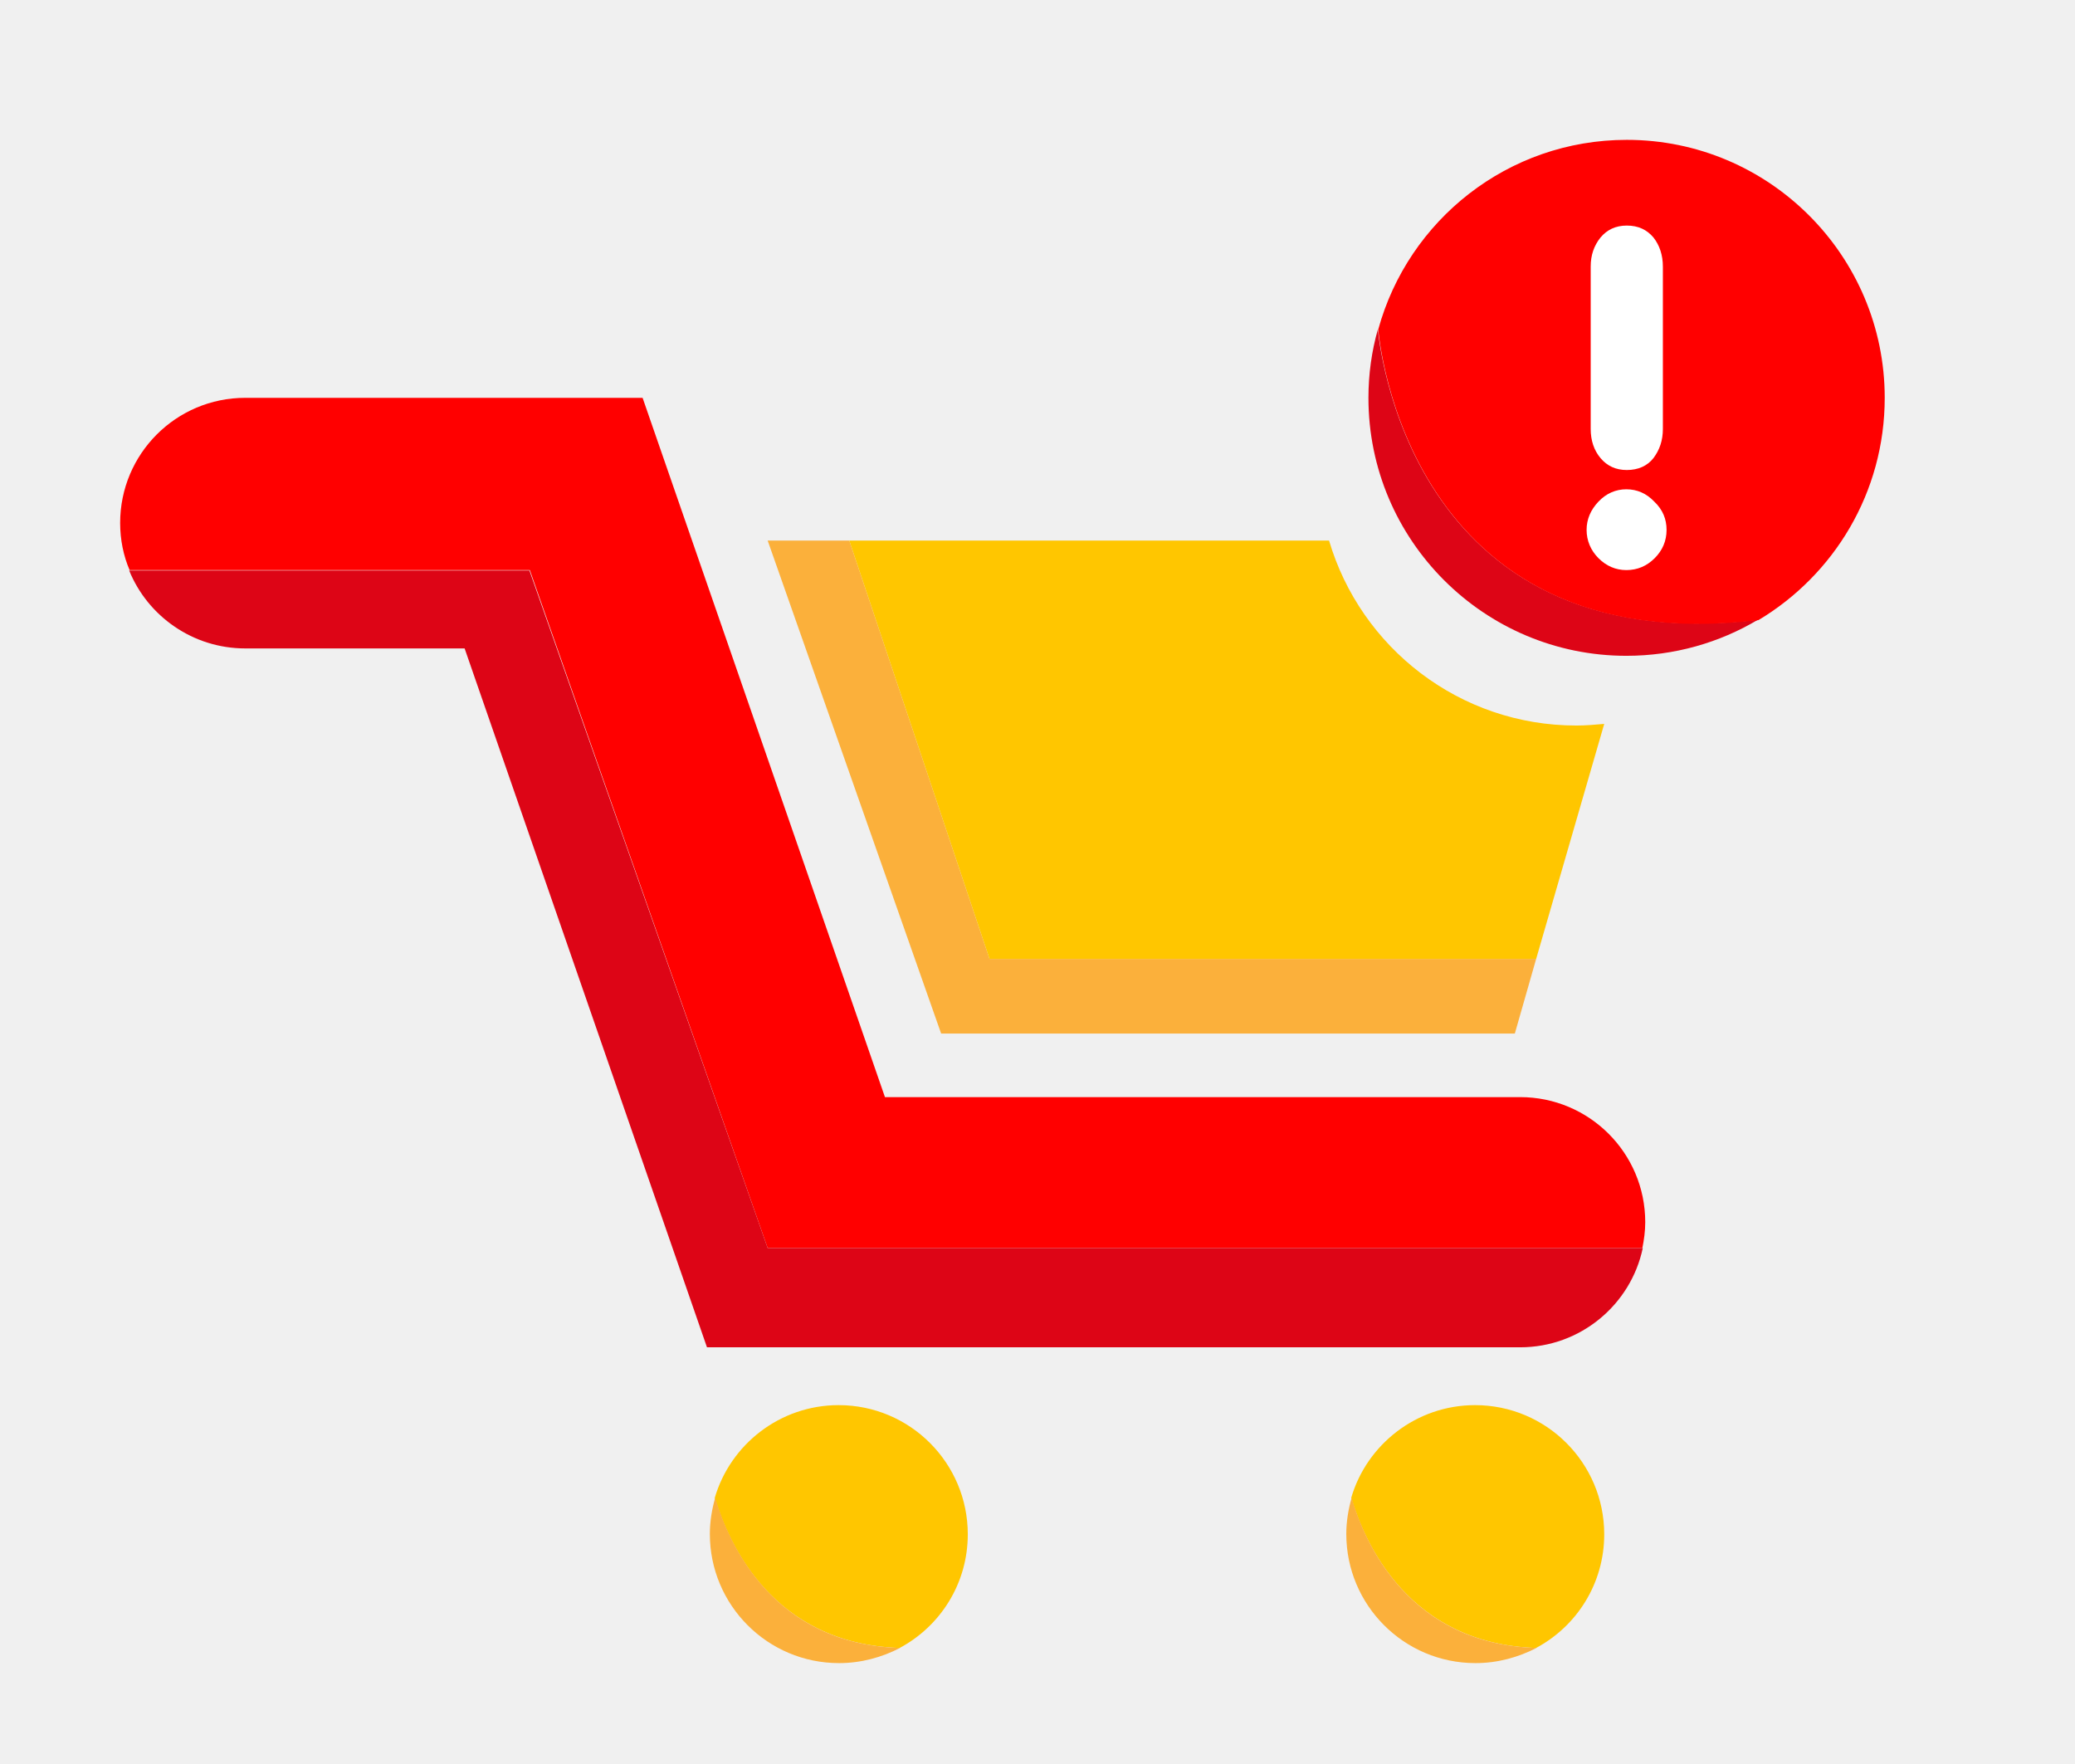
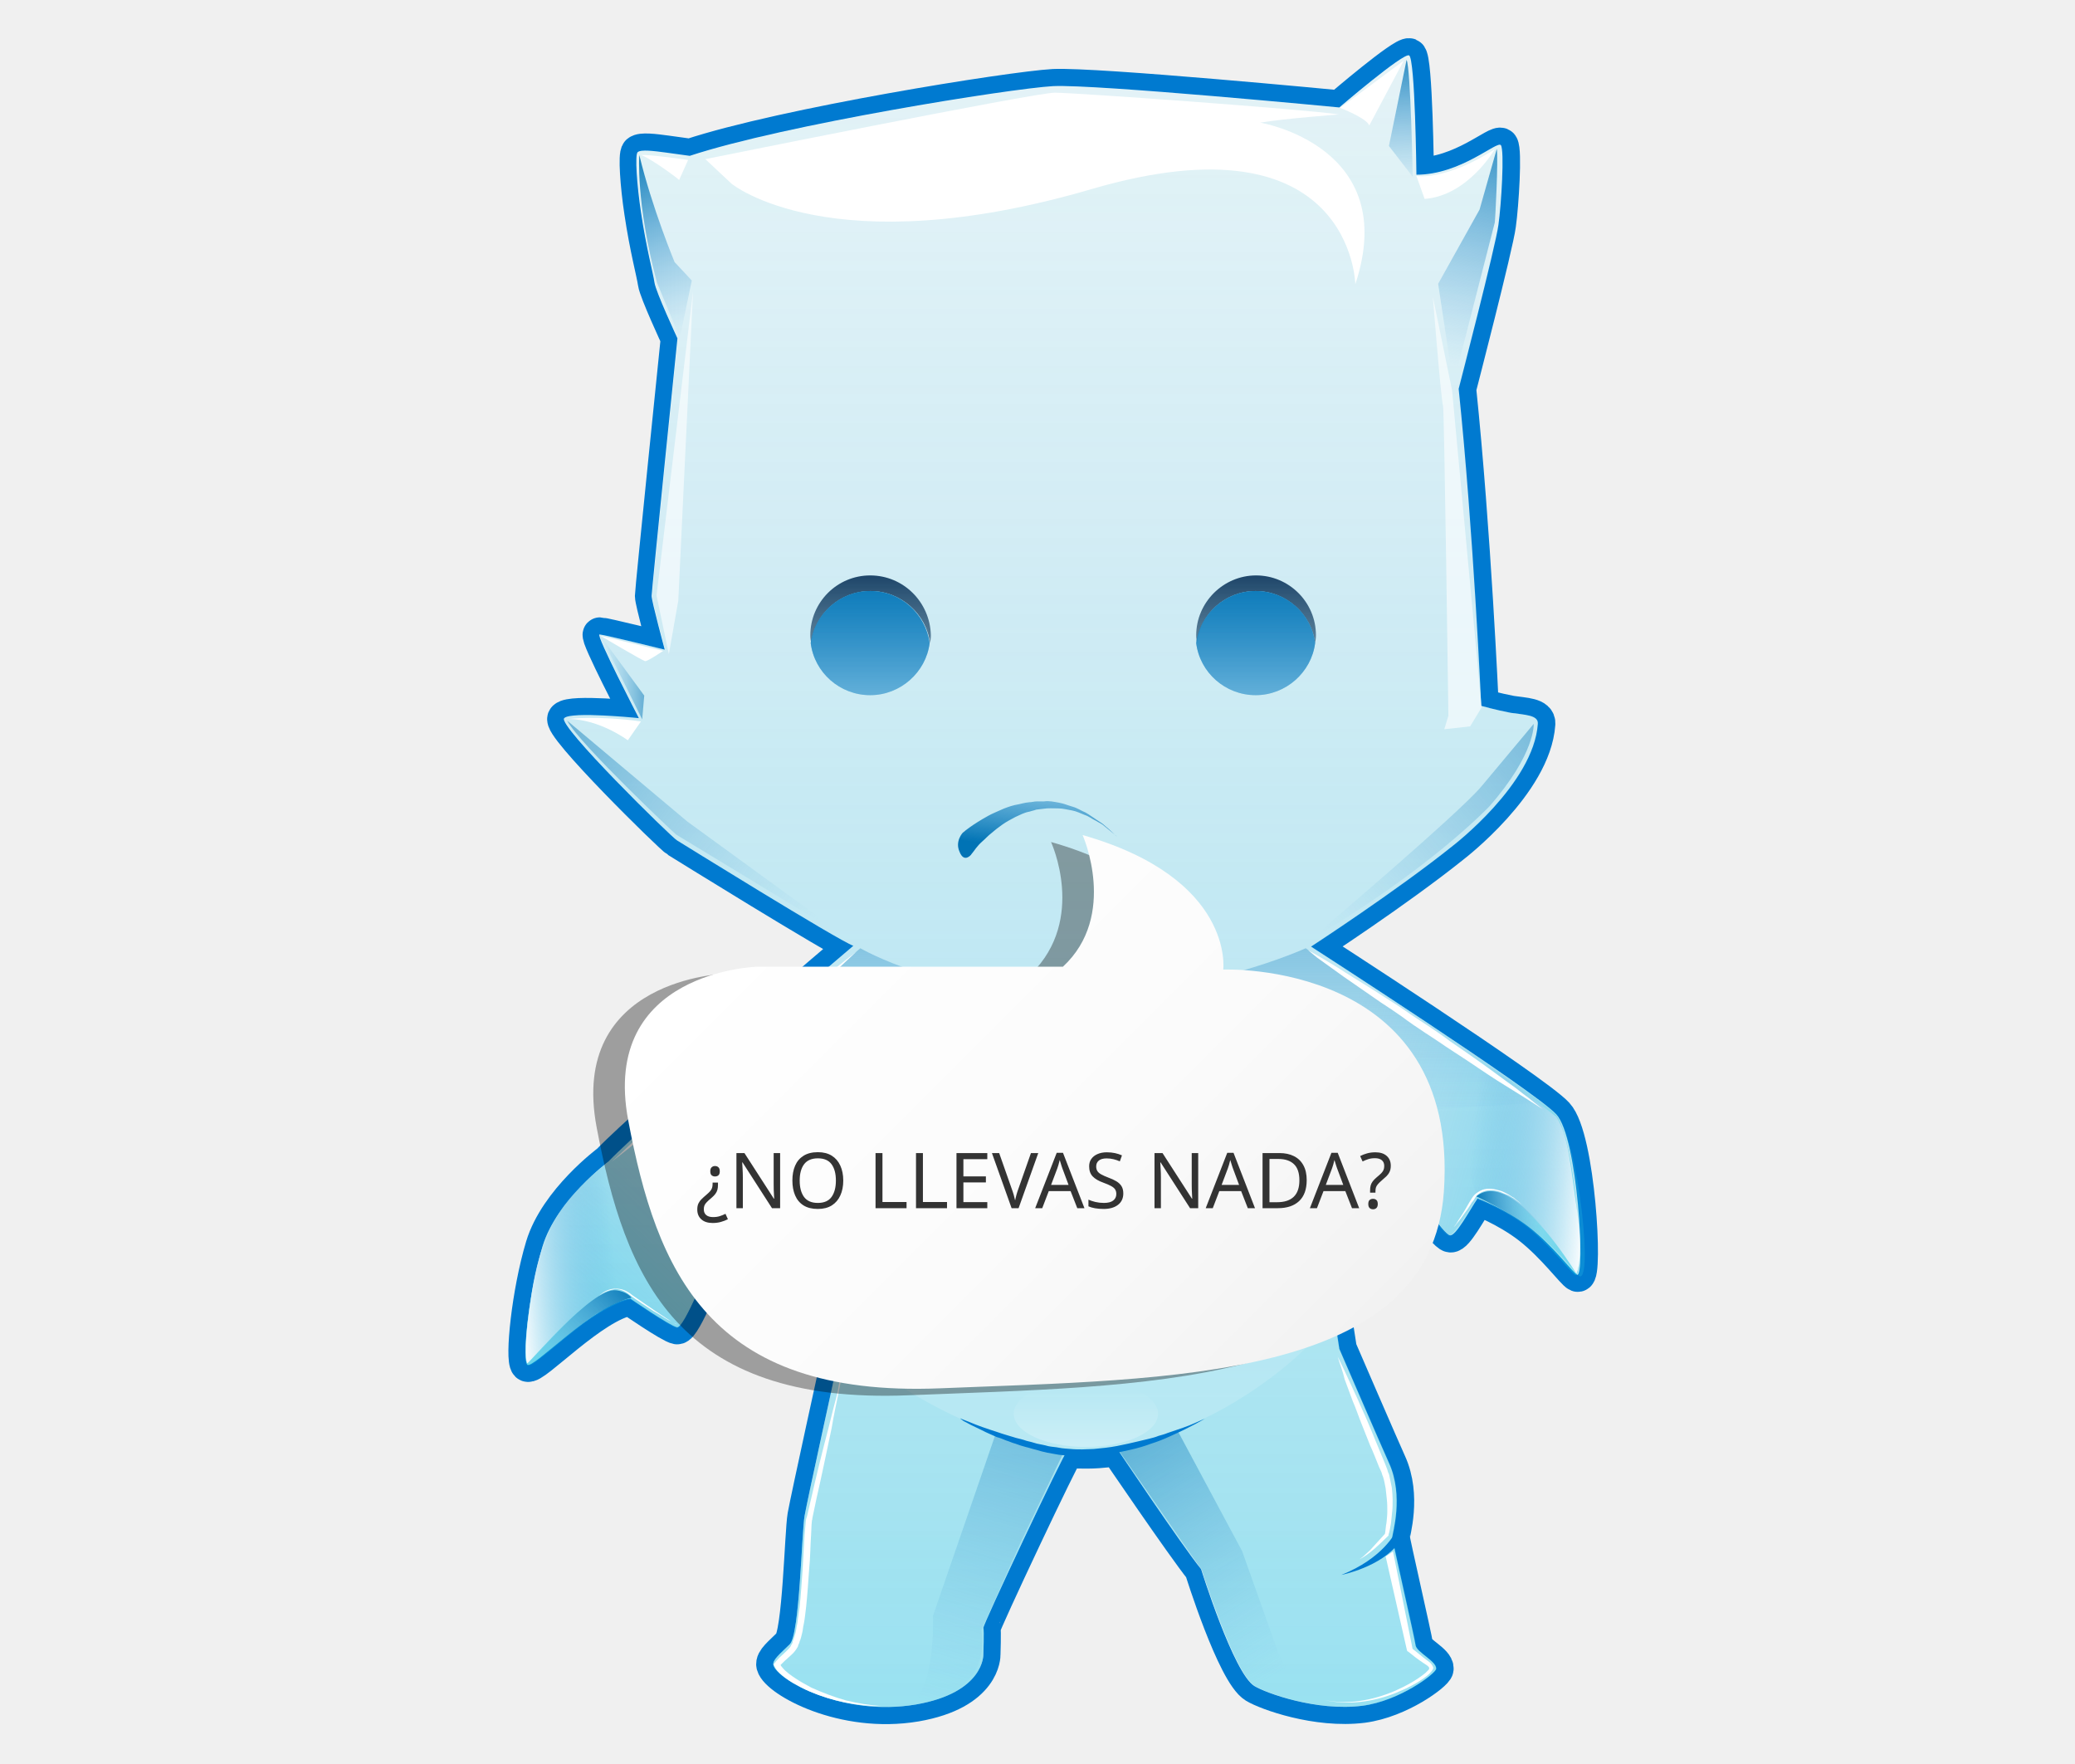
- <svg xmlns="http://www.w3.org/2000/svg" version="1.1" id="Capa_1" x="0px" y="0px" viewBox="0 0 506 430" style="enable-background:new 0 0 506 430;" xml:space="preserve">
+ <svg xmlns="http://www.w3.org/2000/svg" version="1.1" id="Capa_1" x="0px" y="0px" viewBox="-37 0 506 430" style="enable-background:new -37 0 506 430;" xml:space="preserve">
  <style type="text/css">
- 	.st0{fill:#DD0516;}
- 	.st1{fill:#FF0000;}
- 	.st2{fill:#FFFFFF;}
- 	.st3{fill:#FBB03B;}
- 	.st4{fill:#FFC600;}
+ 	.st0{fill:none;stroke:#007AD0;stroke-width:8.352;stroke-miterlimit:10;}
+ 	.st1{fill:#EAF6F8;}
+ 	.st2{opacity:0.5;fill:url(#SVGID_1_);enable-background:new    ;}
+ 	.st3{fill:url(#SVGID_2_);}
+ 	.st4{fill:url(#SVGID_3_);}
+ 	.st5{fill:url(#SVGID_4_);}
+ 	.st6{fill:url(#SVGID_5_);}
+ 	.st7{fill:url(#SVGID_6_);}
+ 	.st8{fill:url(#SVGID_7_);}
+ 	.st9{fill:url(#SVGID_8_);}
+ 	.st10{opacity:0.5;fill:url(#SVGID_9_);enable-background:new    ;}
+ 	.st11{fill:url(#SVGID_10_);}
+ 	.st12{fill:url(#SVGID_11_);}
+ 	.st13{fill:#FFFFFF;}
+ 	.st14{opacity:0.5;fill:url(#SVGID_12_);enable-background:new    ;}
+ 	.st15{opacity:0.5;fill:url(#SVGID_13_);enable-background:new    ;}
+ 	.st16{opacity:0.5;fill:url(#SVGID_14_);enable-background:new    ;}
+ 	.st17{fill:url(#SVGID_15_);}
+ 	.st18{fill:url(#SVGID_16_);}
+ 	.st19{opacity:0.4;fill:url(#SVGID_17_);enable-background:new    ;}
+ 	.st20{opacity:0.5;fill:url(#SVGID_18_);enable-background:new    ;}
+ 	.st21{opacity:0.5;fill:url(#SVGID_19_);enable-background:new    ;}
+ 	.st22{fill:#007AD0;}
+ 	.st23{opacity:0.5;fill:url(#SVGID_20_);enable-background:new    ;}
+ 	.st24{opacity:0.5;fill:url(#SVGID_21_);enable-background:new    ;}
+ 	.st25{opacity:0.5;fill:url(#SVGID_22_);enable-background:new    ;}
+ 	.st26{fill:url(#SVGID_23_);}
+ 	.st27{fill:url(#SVGID_24_);}
+ 	.st28{fill:url(#SVGID_25_);}
+ 	.st29{opacity:0.5;fill:url(#SVGID_26_);enable-background:new    ;}
+ 	.st30{opacity:0.4;fill:url(#SVGID_27_);enable-background:new    ;}
+ 	.st31{opacity:0.6;fill:#FFFFFF;enable-background:new    ;}
+ 	.st32{opacity:0.5;fill:url(#SVGID_28_);enable-background:new    ;}
+ 	.st33{opacity:0.4;}
+ 	.st34{fill:url(#SVGID_29_);}
+ 	.st35{fill:#74B7C9;}
+ 	.st36{opacity:0.34;enable-background:new    ;}
+ 	.st37{fill:url(#SVGID_30_);}
+ 	.st38{fill:#333333;}
+ 	.st39{font-family:'Louis-Bold';}
+ 	.st40{font-size:18.834px;}
</style>
-   <g>
-     <path class="st0" d="M336,80.3c-1.5,5.3-2.3,10.9-2.3,16.7c0,34.7,28.2,62.9,62.9,62.9c11.7,0,22.7-3.2,32.1-8.8   C342.9,161.4,336.2,81.9,336,80.3z" />
-     <path class="st1" d="M459.6,97c0-34.7-28.2-62.9-62.9-62.9c-29,0-53.3,19.6-60.6,46.2c0.1,1.6,6.9,81.2,92.7,70.9   C447.2,140.2,459.6,120.1,459.6,97z" />
-   </g>
-   <g>
-     <path class="st2" d="M406.4,129.2c0,2.7-1,5-2.9,6.9c-1.9,1.9-4.2,2.9-6.9,2.9c-2.6,0-4.9-1-6.8-2.9c-1.9-1.9-2.9-4.3-2.9-6.9   c0-2.6,1-4.9,2.9-6.9c1.9-2,4.2-3,6.8-3c2.6,0,4.9,1,6.8,3C405.5,124.3,406.4,126.6,406.4,129.2z M405.5,104.6   c0,2.8-0.8,5.1-2.3,7.1c-1.5,1.9-3.7,2.9-6.5,2.9c-2.7,0-4.8-1-6.4-2.9c-1.6-1.9-2.4-4.3-2.4-7.1V65c0-2.8,0.8-5.1,2.4-7.1   c1.6-1.9,3.7-2.9,6.4-2.9c2.8,0,4.9,1,6.5,2.9c1.5,1.9,2.3,4.3,2.3,7.1V104.6z" />
-   </g>
-   <g>
-     <path class="st1" d="M187.2,304.3h213.3c0.4-2,0.7-4.1,0.7-6.3c0-16.9-13.7-30.5-30.5-30.5H215.8L156.7,97H59.8   c-16.9,0-30.5,13.7-30.5,30.5c0,4.1,0.8,8,2.3,11.5h97.6L187.2,304.3z" />
-     <path class="st0" d="M187.2,304.3l-58.1-165.2H31.5c4.5,11.1,15.5,19,28.3,19h53.5l59.1,170.4h198.3c14.7,0,27-10.4,29.9-24.2   H187.2z" />
-   </g>
-   <g>
-     <polygon class="st3" points="207.1,131.8 187.2,131.8 229.5,252 369.4,252 374.6,233.8 241.3,233.8  " />
-     <path class="st4" d="M384.4,176.9c-28.5,0-52.6-19-60.3-45.1h-117l34.2,102h133.3l16.6-57.3C389,176.7,386.7,176.9,384.4,176.9z" />
-   </g>
-   <g>
-     <path class="st4" d="M236,374.1c0-17.4-14.1-31.5-31.5-31.5c-14.3,0-26.4,9.6-30.2,22.6c3.3,11,14,35.6,45.1,36.6   C229.3,396.5,236,386.1,236,374.1z" />
-     <path class="st3" d="M174.4,365.2c-0.8,2.8-1.3,5.8-1.3,8.8c0,17.4,14.1,31.5,31.5,31.5c5.4,0,10.4-1.4,14.9-3.7   C188.4,400.9,177.7,376.3,174.4,365.2z" />
-   </g>
-   <g>
-     <path class="st4" d="M391.2,374.1c0-17.4-14.1-31.5-31.5-31.5c-14.3,0-26.4,9.6-30.2,22.6c3.3,11,14,35.6,45.1,36.6   C384.5,396.5,391.2,386.1,391.2,374.1z" />
-     <path class="st3" d="M329.6,365.2c-0.8,2.8-1.3,5.8-1.3,8.8c0,17.4,14.1,31.5,31.5,31.5c5.4,0,10.4-1.4,14.9-3.7   C343.6,400.9,332.8,376.3,329.6,365.2z" />
-   </g>
+   <path class="st0" d="M128.1,204.9c0,0,39.3,24.4,43,25.7c0,0-49.7,42.2-59.7,52.6c0,0-12.7,9.4-16.1,20.7s-5,27.5-3.7,28.8  c1.3,1.3,16.1-14.7,25.1-16.1c0,0,9.7,6.7,11.4,7c1.7,0.3,7.7-15.1,8.4-16.1c0.7-1,18.1-16.6,24.5-20.9c0,0,6.3,29.8,6.7,43.5  c0,0-7.8,35.5-8.5,39.5s-1.2,29-3.6,31.3c-2.3,2.3-4.3,3.8-4,5.1c1,3.6,16.9,12.6,34.7,9.6c16.8-2.9,16.5-12.2,16.5-12.2  s0.2-5.9,0-6.5s19.7-42.8,20.4-43.1c0,0,1.6,0.1,5,0.1s7.2-0.6,7.2-0.6s15.9,23.4,20.6,29.3c0,0,7.9,25.4,13,28.5  c2.8,1.7,15.1,6.2,26.3,4.8c9.2-1.2,17.9-7.9,18-9c0.2-1.8-4.7-4-5-5.7c-0.2-1.7-5.7-25.6-5.7-26.4s2.9-10-0.8-18.1  c-1.6-3.5-12.1-27.8-12.1-27.8s-7.7-49.3-7.6-52.2c0,0,24.3,10.3,25.4,12.4c1.1,2,7.7,11.9,9.2,12.1c1.4,0.2,4.7-6,6.7-9  c0,0,6.8,2.5,12.6,7c5.9,4.6,10.7,11.2,11.7,11.6c2,0.7,0.2-33.4-5.1-39.1c-5.2-5.7-59.8-40.9-59.8-40.9s20.9-13.6,34.6-24.6  c0,0,19.7-15.1,20.7-29.7c0.2-2.2-3.3-2.2-6.6-2.7c-3.7-0.7-7.2-1.7-7.2-1.7s-1.9-42.7-5.5-77.3c0,0,9.1-35.1,9.7-40  c0.7-4.9,1.5-18.1,0.6-19.4c-0.9-1.2-9.7,7.2-20.6,7.2c0,0-0.3-28.5-1.8-29.1c-1.5-0.6-17,12.7-17,12.7s-59.3-5.7-69.8-5.2  c-10.5,0.6-65.6,9.4-88.6,17c0,0-2.8-0.4-5.8-0.8c-3-0.4-6.1-0.8-6.9-0.1c-0.7,0.6-0.2,8,0.8,14.6c1.3,8.8,3,15,3.3,17.2  s5.6,13.6,5.6,13.6s-6.3,61.5-6.3,62.8s3.2,13.1,3.2,13.1s-14.9-3.7-15.9-3.7s9.6,20.4,9.6,20.4s-16.6-1.7-18.2,0  C98.7,176.6,126.8,204.2,128.1,204.9" />
+   <path class="st1" d="M128.1,204.9c0,0,39.3,24.4,43,25.7c0,0-49.7,42.2-59.7,52.6c0,0-12.7,9.4-16.1,20.7s-5,27.5-3.7,28.8  c1.3,1.3,16.1-14.7,25.1-16.1c0,0,9.7,6.7,11.4,7c1.7,0.3,7.7-15.1,8.4-16.1c0.7-1,18.1-16.6,24.5-20.9c0,0,6.3,29.8,6.7,43.5  c0,0-7.8,35.5-8.5,39.5s-1.2,29-3.6,31.3c-2.3,2.3-4.3,3.8-4,5.1c1,3.6,16.9,12.6,34.7,9.6c16.8-2.9,16.5-12.2,16.5-12.2  s0.2-5.9,0-6.5s19.7-42.8,20.4-43.1c0,0,2.4,0.1,5.7,0.1c3.4,0,6.3-1,6.3-1s16,23.9,20.7,29.7c0,0,7.9,25.4,13,28.5  c2.8,1.7,15.1,6.2,26.3,4.8c9.2-1.2,17.9-7.9,18-9c0.2-1.8-4.7-4-5-5.7c-0.2-1.7-5.7-25.6-5.7-26.4s2.9-10-0.8-18.1  c-1.6-3.5-12.1-27.8-12.1-27.8s-7.7-49.3-7.6-52.2c0,0,24.3,10.3,25.4,12.4c1.1,2,7.7,11.9,9.2,12.1c1.4,0.2,4.7-6,6.7-9  c0,0,6.8,2.5,12.6,7c5.9,4.6,10.7,11.2,11.7,11.6c2,0.7,0.2-33.4-5.1-39.1c-5.2-5.7-59.8-40.9-59.8-40.9s20.9-13.6,34.6-24.6  c0,0,19.7-15.1,20.7-29.7c0.2-2.2-3.3-2.2-6.6-2.7c-3.7-0.7-7.2-1.7-7.2-1.7s-1.9-42.7-5.5-77.3c0,0,9.1-35.1,9.7-40  c0.7-4.9,1.5-18.1,0.6-19.4c-0.9-1.2-9.7,7.2-20.6,7.2c0,0-0.3-28.5-1.8-29.1c-1.5-0.6-17,12.7-17,12.7s-59.3-5.7-69.8-5.2  c-10.5,0.6-65.6,9.4-88.6,17c0,0-2.8-0.4-5.8-0.8c-3-0.4-6.1-0.8-6.9-0.1c-0.7,0.6-0.2,8,0.8,14.6c1.3,8.8,3,15,3.3,17.2  s5.6,13.6,5.6,13.6s-6.3,61.5-6.3,62.8s3.2,13.1,3.2,13.1s-14.9-3.7-15.9-3.7s9.6,20.4,9.6,20.4s-16.6-1.7-18.2,0  C98.7,176.6,126.8,204.2,128.1,204.9" />
+   <linearGradient id="SVGID_1_" gradientUnits="userSpaceOnUse" x1="220.237" y1="462.862" x2="220.237" y2="-130.438" gradientTransform="matrix(1 0 0 -1 0 430)">
+     <stop offset="0" style="stop-color:#56ABDD;stop-opacity:0" />
+     <stop offset="1" style="stop-color:#00C7E6" />
+   </linearGradient>
+   <path class="st2" d="M128.1,204.9c0,0,39.3,24.4,43,25.7c0,0-49.7,42.2-59.7,52.6c0,0-12.7,9.4-16.1,20.7s-5,27.5-3.7,28.8  c1.3,1.3,16.1-14.7,25.1-16.1c0,0,9.7,6.7,11.4,7c1.7,0.3,7.7-15.1,8.4-16.1c0.7-1,18.1-16.6,24.5-20.9c0,0,6.3,29.8,6.7,43.5  c0,0-7.8,35.5-8.5,39.5s-1.2,29-3.6,31.3c-2.3,2.3-4.3,3.8-4,5.1c1,3.6,16.9,12.6,34.7,9.6c16.8-2.9,16.5-12.2,16.5-12.2  s0.2-5.9,0-6.5s19.7-42.8,20.4-43.1c0,0,1.6,0.1,5,0.1s7.2-0.7,7.2-0.7s15.8,23.5,20.6,29.4c0,0,7.9,25.4,13,28.5  c2.8,1.7,15.1,6.2,26.3,4.8c9.2-1.2,17.9-7.9,18-9c0.2-1.8-4.7-4-5-5.7c-0.2-1.7-5.7-25.6-5.7-26.4s2.9-10-0.8-18.1  c-1.6-3.5-12.1-27.8-12.1-27.8s-7.7-49.3-7.6-52.2c0,0,24.3,10.3,25.4,12.4c1.1,2,7.7,11.9,9.2,12.1c1.4,0.2,4.7-6,6.7-9  c0,0,6.8,2.5,12.6,7c5.9,4.6,11.1,10.8,11.7,11.6c4.2,4.7,0.2-33.4-5.1-39.1s-59.8-40.9-59.8-40.9s20.9-13.6,34.6-24.6  c0,0,19.7-15.1,20.7-29.7c0.2-2.2-3.3-2.2-6.6-2.7c-3.7-0.7-7.2-1.7-7.2-1.7s-1.9-42.7-5.5-77.3c0,0,9.1-35.1,9.7-40  c0.7-4.9,1.5-18.1,0.6-19.4c-0.9-1.2-9.7,7.2-20.6,7.2c0,0-0.3-28.5-1.8-29.1c-1.5-0.6-17,12.7-17,12.7s-59.3-5.7-69.8-5.2  c-10.5,0.6-65.6,9.4-88.6,17c0,0-2.8-0.4-5.8-0.8c-3-0.4-6.1-0.8-6.9-0.1c-0.7,0.6-0.2,8,0.8,14.6c1.3,8.8,3,15,3.3,17.2  c0.3,2.2,5.6,13.6,5.6,13.6s-6.3,61.5-6.3,62.8s3.2,13.1,3.2,13.1s-14.9-3.7-15.9-3.7s9.6,20.4,9.6,20.4s-16.6-1.7-18.2,0  C98.8,176.6,126.8,204.2,128.1,204.9" />
+   <g>
+     <linearGradient id="SVGID_2_" gradientUnits="userSpaceOnUse" x1="175.177" y1="236.52" x2="175.177" y2="297.077" gradientTransform="matrix(1 0 0 -1 0 430)">
+       <stop offset="0" style="stop-color:#2D5F7C;stop-opacity:0" />
+       <stop offset="1" style="stop-color:#002851" />
+     </linearGradient>
+     <path class="st3" d="M175.2,140.3c-8.1,0-14.6,6.6-14.6,14.6c0,0.7,0.1,1.2,0.2,1.9c0.9-7.2,7.1-12.7,14.5-12.7   c7.4,0,13.6,5.6,14.5,12.7c0.1-0.7,0.2-1.2,0.2-1.9C189.8,146.8,183.3,140.3,175.2,140.3z" />
+     <linearGradient id="SVGID_3_" gradientUnits="userSpaceOnUse" x1="269.183" y1="236.52" x2="269.183" y2="297.077" gradientTransform="matrix(1 0 0 -1 0 430)">
+       <stop offset="0" style="stop-color:#2D5F7C;stop-opacity:0" />
+       <stop offset="1" style="stop-color:#002851" />
+     </linearGradient>
+     <path class="st4" d="M269.2,144.1c7.4,0,13.6,5.6,14.5,12.7c0.1-0.7,0.2-1.2,0.2-1.9c0-8.1-6.6-14.6-14.6-14.6s-14.6,6.6-14.6,14.6   c0,0.7,0.1,1.2,0.2,1.9C255.6,149.7,261.8,144.1,269.2,144.1z" />
+     <linearGradient id="SVGID_4_" gradientUnits="userSpaceOnUse" x1="175.177" y1="236.52" x2="175.177" y2="297.077" gradientTransform="matrix(1 0 0 -1 0 430)">
+       <stop offset="0" style="stop-color:#56ABDD;stop-opacity:0" />
+       <stop offset="1" style="stop-color:#0073B5" />
+     </linearGradient>
+     <path class="st5" d="M175.2,144.1c-7.4,0-13.6,5.6-14.5,12.7c0.9,7.2,7.1,12.7,14.5,12.7s13.6-5.6,14.5-12.7   C188.7,149.7,182.7,144.1,175.2,144.1z" />
+     <linearGradient id="SVGID_5_" gradientUnits="userSpaceOnUse" x1="175.177" y1="232.708" x2="175.177" y2="293.265" gradientTransform="matrix(1 0 0 -1 0 430)">
+       <stop offset="0" style="stop-color:#56ABDD;stop-opacity:0" />
+       <stop offset="1" style="stop-color:#0073B5" />
+     </linearGradient>
+     <path class="st6" d="M175.2,144.1c-7.4,0-13.6,5.6-14.5,12.7c0.9,7.2,7.1,12.7,14.5,12.7s13.6-5.6,14.5-12.7   C188.7,149.7,182.7,144.1,175.2,144.1z" />
+     <linearGradient id="SVGID_6_" gradientUnits="userSpaceOnUse" x1="269.183" y1="236.52" x2="269.183" y2="297.077" gradientTransform="matrix(1 0 0 -1 0 430)">
+       <stop offset="0" style="stop-color:#56ABDD;stop-opacity:0" />
+       <stop offset="1" style="stop-color:#0073B5" />
+     </linearGradient>
+     <path class="st7" d="M269.2,169.5c7.4,0,13.6-5.6,14.5-12.7c-0.9-7.2-7.1-12.7-14.5-12.7c-7.4,0-13.6,5.6-14.5,12.7   C255.6,164,261.8,169.5,269.2,169.5z" />
+     <linearGradient id="SVGID_7_" gradientUnits="userSpaceOnUse" x1="269.183" y1="232.708" x2="269.183" y2="293.265" gradientTransform="matrix(1 0 0 -1 0 430)">
+       <stop offset="0" style="stop-color:#56ABDD;stop-opacity:0" />
+       <stop offset="1" style="stop-color:#0073B5" />
+     </linearGradient>
+     <path class="st8" d="M269.2,169.5c7.4,0,13.6-5.6,14.5-12.7c-0.9-7.2-7.1-12.7-14.5-12.7c-7.4,0-13.6,5.6-14.5,12.7   C255.6,164,261.8,169.5,269.2,169.5z" />
+   </g>
+   <linearGradient id="SVGID_8_" gradientUnits="userSpaceOnUse" x1="278.109" y1="156.452" x2="278.109" y2="185.003" gradientTransform="matrix(0.6138 7.489975e-002 -0.1211 0.9926 67.3442 2.6785)">
+     <stop offset="0" style="stop-color:#56ABDD;stop-opacity:0" />
+     <stop offset="1" style="stop-color:#0073B5" />
+   </linearGradient>
+   <path class="st9" d="M199.8,208.4c0,0,0.1-0.2,0.3-0.4c0.2-0.2,0.5-0.7,0.9-1.2c0.4-0.5,0.9-1.1,1.6-1.7c0.7-0.6,1.3-1.3,2.2-2  c0.8-0.7,1.7-1.4,2.7-2.1s2-1.2,3.1-1.8c1.1-0.5,2.2-1.1,3.4-1.3c0.6-0.2,1.2-0.3,1.7-0.5l1.7-0.2c1.2-0.2,2.3-0.1,3.6-0.1  c1.2,0,2.2,0.3,3.4,0.5c1.1,0.2,2.1,0.7,3.1,1.1c1,0.3,1.8,1,2.7,1.4c0.8,0.5,1.6,0.8,2.2,1.4c0.6,0.5,1.2,1,1.6,1.3  c0.9,0.7,1.4,1.2,1.4,1.2s-0.5-0.4-1.3-1.2c-0.4-0.4-1-0.9-1.6-1.4c-0.6-0.6-1.3-1-2.2-1.6c-0.8-0.5-1.7-1.2-2.6-1.7  c-1-0.4-2-1.1-3.1-1.4s-2.2-0.8-3.4-1c-1.2-0.2-2.4-0.5-3.6-0.3h-1.8c-0.6,0-1.2,0.2-1.8,0.2c-1.2,0.1-2.4,0.5-3.6,0.7  c-1.2,0.3-2.3,0.7-3.4,1.2c-1.1,0.5-2.1,0.9-3,1.4c-1.8,1-3.4,2-4.5,2.8c-0.5,0.4-1,0.7-1.3,1c-0.2,0.2-0.4,0.3-0.4,0.3  s-2,2.1-0.8,4.7C198.1,210.5,199.8,208.4,199.8,208.4z" />
+   <linearGradient id="SVGID_9_" gradientUnits="userSpaceOnUse" x1="157.955" y1="166.259" x2="79.368" y2="85.146" gradientTransform="matrix(1 0 0 -1 0 430)">
+     <stop offset="0" style="stop-color:#56ABDD;stop-opacity:0" />
+     <stop offset="1" style="stop-color:#00C7E6" />
+   </linearGradient>
+   <path class="st10" d="M170.4,231.1c0,0-38.1,31.4-59.3,52.4c-6.8,5.3-10.5,10.2-12.6,13.6c-6.7,11.8-8.2,35.1-6.9,35.8  c1.1,0.6,7.3-5.4,13.6-10.1c4.5-3.3,9.2-5.7,11.5-6c0,0,10.4,7.1,11.4,7c1-0.1,2.8-3.7,8.4-16.1c0,0,18.1-16.6,24.5-20.9" />
+   <linearGradient id="SVGID_10_" gradientUnits="userSpaceOnUse" x1="94.091" y1="95.867" x2="116.775" y2="117.939" gradientTransform="matrix(1 0 0 -1 0 430)">
+     <stop offset="0" style="stop-color:#56ABDD;stop-opacity:0" />
+     <stop offset="1" style="stop-color:#0073B5" />
+   </linearGradient>
+   <path class="st11" d="M91.7,332.8c0,0,15.7-19,21.5-18.2c2.7,0.3,3.8,1.8,3.8,1.8s-3.9,0.8-9.7,4.7  C101.3,325.3,92.8,333.3,91.7,332.8z" />
+   <linearGradient id="SVGID_11_" gradientUnits="userSpaceOnUse" x1="112.35" y1="127.39" x2="88.269" y2="125.194" gradientTransform="matrix(1 0 0 -1 0 430)">
+     <stop offset="0" style="stop-color:#56ABDD;stop-opacity:0" />
+     <stop offset="1" style="stop-color:#FFFFFF" />
+   </linearGradient>
+   <path class="st12" d="M116.7,316.6c-3.2-3.4-6.7-1.2-6.7-1.2s-3.3,1.6-8.5,6.7c-5.2,5.1-9.7,10.3-9.9,10.3c-0.2,0-1-2.5,0.5-13.4  c1.5-10.9,3.7-21.5,13.1-30.2c0,0,5.2-5,6.3-5.6l9.7-9.2" />
+   <g>
+     <path class="st13" d="M109.1,316c1-1.1,2.5-1.8,4-1.8c0.7,0,1.5,0.1,2.2,0.4c0.7,0.3,1.3,0.7,1.9,1.2l0,0c1.8,1.2,3.6,2.5,5.4,3.7   c0.9,0.6,1.8,1.2,2.7,1.8c0.5,0.3,0.9,0.6,1.4,0.9c0.5,0.2,0.9,0.6,1.5,0.7c-0.5-0.2-1-0.4-1.5-0.7c-0.5-0.2-1-0.5-1.5-0.8   c-0.9-0.6-1.9-1.2-2.8-1.7c-1.8-1.2-3.7-2.4-5.5-3.7l0,0l0,0c-1.1-1-2.4-1.7-3.9-1.7C111.7,314.5,110.2,315,109.1,316z" />
+   </g>
+   <linearGradient id="SVGID_12_" gradientUnits="userSpaceOnUse" x1="152.277" y1="112.321" x2="176.234" y2="135.374" gradientTransform="matrix(1 0 0 -1 0 430)">
+     <stop offset="0" style="stop-color:#56ABDD;stop-opacity:0" />
+     <stop offset="1" style="stop-color:#0073B5" />
+   </linearGradient>
+   <path class="st14" d="M161.9,281.9c0,0-16.3,13-25,25c-0.5,0.7,20.1-17.9,24-20.1c0.4,1.1,2.6,12.3,4.4,23.3c1.7,10.1,2.5,20,2.5,20  S165.4,287.6,161.9,281.9z" />
+   <linearGradient id="SVGID_13_" gradientUnits="userSpaceOnUse" x1="288.608" y1="166.517" x2="368.764" y2="144.504" gradientTransform="matrix(1 0 0 -1 0 430)">
+     <stop offset="0" style="stop-color:#56ABDD;stop-opacity:0" />
+     <stop offset="1" style="stop-color:#00C7E6" />
+   </linearGradient>
+   <path class="st15" d="M282.7,230.7c0,0,58.1,37.9,59.9,41.3c4.5,6.2,6.7,38.3,4.7,38.9c-0.7,0.2-5.7-6.7-11.7-11.6  c-5.7-4.5-12.6-7-12.6-7s-5.2,8.8-6.6,9c-1.4,0.2-9.2-11.7-9.2-12.1c-2.7-2.7-25.4-12.4-25.4-12.4" />
+   <linearGradient id="SVGID_14_" gradientUnits="userSpaceOnUse" x1="298.279" y1="122.96" x2="287.849" y2="158.677" gradientTransform="matrix(1 0 0 -1 0 430)">
+     <stop offset="0" style="stop-color:#56ABDD;stop-opacity:0" />
+     <stop offset="1" style="stop-color:#0073B5" />
+   </linearGradient>
+   <path class="st16" d="M307.4,288.8c1.5-1.2-23-16.1-29.4-16.9c0,0-0.3,13.1,10.6,51.7c0,0-5.9-40.3-6.7-47.2  C281.8,276.4,304.6,286.3,307.4,288.8z" />
+   <linearGradient id="SVGID_15_" gradientUnits="userSpaceOnUse" x1="183.64" y1="150.778" x2="154.289" y2="148.101" gradientTransform="matrix(-1 0 0 -1 505.6284 430)">
+     <stop offset="0" style="stop-color:#56ABDD;stop-opacity:0" />
+     <stop offset="1" style="stop-color:#FFFFFF" />
+   </linearGradient>
+   <path class="st17" d="M323.2,292c0,0,3-2.7,8.1,0.1c8.4,5.5,16,18.4,16.1,18.4c0.2,0,1.8-4.2,0.2-15.1c-1.6-10.9-2.1-18.6-5.1-23.1  c0,0-13.6-10.6-14.7-11.2l-17.5-11.7" />
+   <linearGradient id="SVGID_16_" gradientUnits="userSpaceOnUse" x1="339.024" y1="129.602" x2="323.459" y2="128.183" gradientTransform="matrix(1 0 0 -1 0 430)">
+     <stop offset="0" style="stop-color:#56ABDD;stop-opacity:0" />
+     <stop offset="1" style="stop-color:#0073B5" />
+   </linearGradient>
+   <path class="st18" d="M347.5,310.5c0,0-15.6-26-24.5-18.8c0,0,8.1,3.7,12.9,7.6c5.7,4.7,11.1,11.4,11.6,11.4  C347.6,310.7,347.5,310.5,347.5,310.5z" />
+   <path class="st13" d="M317.5,299.2c0,0,0.2-0.2,0.6-0.8c0.3-0.5,0.8-1.3,1.4-2.2c0.6-0.9,1.2-2,1.9-3.2c0.4-0.6,0.7-1.2,1.2-1.7  c0.5-0.5,1.2-0.9,1.9-1.2c1.4-0.5,3-0.2,4.3,0.2c0.7,0.2,1.2,0.5,1.8,0.8c0.6,0.3,1,0.7,1.5,0.9c0.8,0.7,1.6,1.2,2,1.7  c0.4,0.4,0.7,0.7,0.7,0.7s-0.2-0.2-0.7-0.7s-1.2-0.9-2.1-1.6c-0.5-0.2-0.9-0.6-1.5-0.8c-0.6-0.2-1.2-0.5-1.7-0.7  c-1.2-0.4-2.7-0.6-4-0.1c-0.7,0.2-1.2,0.6-1.7,1c-0.4,0.5-0.7,1.2-1.2,1.7c-0.7,1.2-1.4,2.2-2.1,3.1c-0.6,0.9-1.2,1.6-1.6,2.1  C317.8,299,317.5,299.2,317.5,299.2z" />
+   <linearGradient id="SVGID_17_" gradientUnits="userSpaceOnUse" x1="224.718" y1="138.29" x2="224.718" y2="7.602" gradientTransform="matrix(1 0 0 -1 0 430)">
+     <stop offset="0" style="stop-color:#FFFFFF;stop-opacity:0" />
+     <stop offset="1" style="stop-color:#FFFFFF" />
+   </linearGradient>
+   <path class="st19" d="M277.1,271.7c-1.1,7.2,8.5,52,8.5,52c-1.5,3.8-27,28.5-56.7,29.5c-29.8,1.1-59.7-24.9-59.7-24.9  s-2.1-37.4-5.2-46.5" />
+   <linearGradient id="SVGID_18_" gradientUnits="userSpaceOnUse" x1="194.536" y1="13.918" x2="220.463" y2="107.132" gradientTransform="matrix(1 0 0 -1 0 430)">
+     <stop offset="0" style="stop-color:#56ABDD;stop-opacity:0" />
+     <stop offset="1" style="stop-color:#0073B5" />
+   </linearGradient>
+   <path class="st20" d="M205.8,349.6l-15.3,44.4c0,0,0.8,20-6.7,21.6c0,0,21.2-0.5,18.5-18.2l9.3-20.7l11.1-23.3  C222.8,353.5,215.4,353.3,205.8,349.6z" />
+   <linearGradient id="SVGID_19_" gradientUnits="userSpaceOnUse" x1="275.484" y1="22.659" x2="237.431" y2="86.765" gradientTransform="matrix(1 0 0 -1 0 430)">
+     <stop offset="0" style="stop-color:#56ABDD;stop-opacity:0" />
+     <stop offset="1" style="stop-color:#0073B5" />
+   </linearGradient>
+   <path class="st21" d="M235.3,352.9c0,0,8.1-1.2,14.9-4l15.7,29.3l9,25.3c0,0,5.3,10.6,11.7,11.9c0,0-13.7-1.2-18.1-4.7  c-4.4-3.5-12.5-28-12.5-28L235.3,352.9z" />
+   <g>
+     <path class="st22" d="M197.1,345.8c0,0,0.9,0.4,2.5,1c1.6,0.7,3.9,1.5,6.7,2.4c1.4,0.5,2.9,0.9,4.5,1.4c0.8,0.2,1.7,0.4,2.5,0.7   c0.8,0.2,1.7,0.4,2.6,0.7c0.9,0.2,1.7,0.3,2.7,0.6c0.9,0.2,1.8,0.2,2.7,0.4c0.9,0.2,1.9,0.2,2.8,0.3c0.9,0.1,1.9,0.1,2.8,0.1   c0.9,0,1.9-0.1,2.8-0.1c1-0.1,1.9-0.2,2.9-0.3c1.8-0.2,3.7-0.6,5.5-1c1.7-0.4,3.5-0.8,5.1-1.2c0.8-0.2,1.6-0.4,2.3-0.7   c0.7-0.2,1.5-0.4,2.2-0.7c2.7-0.9,5.1-1.7,6.6-2.4c1.6-0.7,2.5-1.1,2.5-1.1s-0.8,0.5-2.3,1.3c-1.5,0.8-3.7,1.9-6.4,3.1   c-1.3,0.6-2.8,1.2-4.4,1.7c-1.6,0.6-3.3,1.1-5.1,1.5c-1.8,0.4-3.7,0.8-5.6,1.2c-1,0.2-1.9,0.2-2.9,0.3s-2,0.1-3,0.2   c-1-0.1-2-0.1-3-0.2s-2-0.2-2.9-0.3c-1-0.2-1.9-0.3-2.8-0.5c-0.9-0.2-1.8-0.4-2.7-0.7c-0.9-0.2-1.7-0.5-2.6-0.7   c-0.8-0.2-1.7-0.5-2.5-0.8c-0.8-0.2-1.6-0.6-2.3-0.8c-0.7-0.3-1.4-0.6-2.2-0.8c-1.3-0.6-2.6-1.1-3.7-1.7c-1.1-0.5-2-1-2.7-1.3   c-0.7-0.4-1.3-0.7-1.7-0.9C197.3,346,197.1,345.8,197.1,345.8z" />
+   </g>
+   <linearGradient id="SVGID_20_" gradientUnits="userSpaceOnUse" x1="109.671" y1="264.58" x2="120.11" y2="264.58" gradientTransform="matrix(1 0 0 -1 0 430)">
+     <stop offset="0" style="stop-color:#56ABDD;stop-opacity:0" />
+     <stop offset="1" style="stop-color:#0073B5" />
+   </linearGradient>
+   <polyline class="st23" points="119.6,175.4 120.1,169.6 109.7,155.4 " />
+   <linearGradient id="SVGID_21_" gradientUnits="userSpaceOnUse" x1="161.669" y1="204.957" x2="96.468" y2="254.028" gradientTransform="matrix(1 0 0 -1 0 430)">
+     <stop offset="0" style="stop-color:#56ABDD;stop-opacity:0" />
+     <stop offset="1" style="stop-color:#0073B5" />
+   </linearGradient>
+   <path class="st24" d="M101.3,175.7l29.3,24.6l40,29.1l-42.7-25.9C127.9,203.6,104.3,181.4,101.3,175.7z" />
+   <linearGradient id="SVGID_22_" gradientUnits="userSpaceOnUse" x1="284.814" y1="202.916" x2="348.93" y2="258.086" gradientTransform="matrix(1 0 0 -1 0 430)">
+     <stop offset="0" style="stop-color:#56ABDD;stop-opacity:0" />
+     <stop offset="1" style="stop-color:#0073B5" />
+   </linearGradient>
+   <path class="st25" d="M337,176.5c0,0,0.5,7.2-10.8,20.1c0,0-14.6,15.5-43.7,32.5c0,0,36.4-30.9,41.7-37.3" />
+   <linearGradient id="SVGID_23_" gradientUnits="userSpaceOnUse" x1="132.342" y1="349.11" x2="114.734" y2="393.784" gradientTransform="matrix(1 0 0 -1 0 430)">
+     <stop offset="0" style="stop-color:#56ABDD;stop-opacity:0" />
+     <stop offset="1" style="stop-color:#0073B5" />
+   </linearGradient>
+   <path class="st26" d="M118.9,37.8c0,0-0.9,11.5,4.3,31.1c0,0,5.2,12.6,5.6,13.4l2.9-13.9l-4.2-4.5C127.5,63.9,122,50.7,118.9,37.8z" />
+   <linearGradient id="SVGID_24_" gradientUnits="userSpaceOnUse" x1="304.891" y1="382.767" x2="303.679" y2="421.237" gradientTransform="matrix(1 0 0 -1 0 430)">
+     <stop offset="0" style="stop-color:#56ABDD;stop-opacity:0" />
+     <stop offset="1" style="stop-color:#0073B5" />
+   </linearGradient>
+   <path class="st27" d="M306,14.6l-4.3,21l5.8,7.5C307.5,43,307,16.5,306,14.6z" />
+   <linearGradient id="SVGID_25_" gradientUnits="userSpaceOnUse" x1="314.205" y1="341.752" x2="330.367" y2="407.976" gradientTransform="matrix(1 0 0 -1 0 430)">
+     <stop offset="0" style="stop-color:#56ABDD;stop-opacity:0" />
+     <stop offset="1" style="stop-color:#0073B5" />
+   </linearGradient>
+   <path class="st28" d="M328,36.3l-4.2,14.8l-10.1,18.1l3.7,24.5l10.1-39.4C327.6,54.2,328.4,38.8,328,36.3z" />
+   <linearGradient id="SVGID_26_" gradientUnits="userSpaceOnUse" x1="224.676" y1="156.007" x2="224.676" y2="216.789" gradientTransform="matrix(1 0 0 -1 0 430)">
+     <stop offset="0" style="stop-color:#56ABDD;stop-opacity:0" />
+     <stop offset="1" style="stop-color:#0073B5" />
+   </linearGradient>
+   <path class="st29" d="M337.6,268.9l-56.2-37.7c0,0-25.3,11.6-57.1,11.6s-51.5-11.6-51.5-11.6l-61.1,52" />
+   <path class="st13" d="M101.7,175.3c0,0,6.7-0.9,17.6,0.6l-3.2,4.6C116.1,180.5,109.3,175.4,101.7,175.3z" />
+   <path class="st13" d="M109.4,155l15.3,3.7c0,0-3.8,2.6-4.4,2.5C119.7,161.1,109.4,155,109.4,155z" />
+   <g>
+     <path class="st13" d="M112.1,283.3c0,0,0.9-0.8,2.5-2.3c1.6-1.5,3.8-3.6,6.6-6.1c2.7-2.5,5.9-5.3,9.4-8.4c1.7-1.5,3.5-3.1,5.3-4.7   c1.8-1.6,3.7-3.2,5.6-4.8c1.9-1.6,3.7-3.2,5.6-4.7c1.8-1.6,3.7-3.1,5.4-4.6c3.6-3,6.9-5.7,9.7-8c2.8-2.3,5.3-4.2,7-5.6   c1.7-1.3,2.7-2.1,2.7-2.1s-0.9,0.8-2.5,2.3c-1.6,1.5-3.8,3.6-6.6,6.1c-2.7,2.5-5.9,5.3-9.4,8.4c-1.7,1.5-3.5,3.1-5.3,4.7   c-1.8,1.6-3.7,3.2-5.6,4.8c-1.9,1.6-3.7,3.2-5.6,4.7c-1.8,1.6-3.7,3.1-5.4,4.6c-3.6,3-6.9,5.7-9.7,8c-2.8,2.3-5.3,4.2-7,5.6   C113.1,282.5,112.1,283.3,112.1,283.3z" />
+   </g>
+   <path class="st22" d="M303.2,373.7c0,0-2.9,6.2-13.1,10.3c0,0,9.7-1.9,14.1-7.9L303.2,373.7z" />
+   <linearGradient id="SVGID_27_" gradientUnits="userSpaceOnUse" x1="227.837" y1="91.209" x2="227.837" y2="70.651" gradientTransform="matrix(1 0 0 -1 0 430)">
+     <stop offset="0" style="stop-color:#FFFFFF;stop-opacity:0" />
+     <stop offset="1" style="stop-color:#FFFFFF" />
+   </linearGradient>
+   <ellipse class="st30" cx="227.8" cy="344.7" rx="17.6" ry="8.1" />
+   <g>
+     <path class="st13" d="M289.2,330.8c0.9,1.7,1.7,3.5,2.5,5.2c0.8,1.7,1.6,3.5,2.4,5.2c0.7,1.7,1.6,3.5,2.3,5.2s1.5,3.5,2.2,5.3   c0.7,1.7,1.5,3.6,2.2,5.3l0.5,1.3l0.2,0.7l0.2,0.4l0.1,0.4c0.2,1,0.4,1.9,0.6,2.9c0.1,1,0.2,2,0.2,2.9c0,1,0,2-0.1,2.9   c-0.1,1-0.2,1.9-0.3,2.9c-0.2,1-0.3,1.9-0.6,2.8v0.2l-0.1,0.1c-1.1,1.1-2.2,2.1-3.3,3.1c-1.2,1-2.3,1.9-3.7,2.6   c0.6-0.4,1.2-0.9,1.7-1.4c0.6-0.5,1.1-1,1.6-1.6c1-1.1,2-2.2,3-3.3l-0.1,0.2c0.2-0.9,0.2-1.9,0.4-2.8c0.1-0.9,0.2-1.9,0.2-2.8   s0-1.9-0.1-2.8c-0.1-0.9-0.2-1.8-0.3-2.8c-0.2-0.9-0.3-1.8-0.6-2.7l-0.1-0.3l-0.1-0.2l-0.2-0.7l-0.6-1.3c-0.7-1.7-1.4-3.6-2.2-5.3   c-0.7-1.7-1.4-3.6-2.1-5.3c-0.7-1.7-1.3-3.6-2.1-5.4c-0.7-1.8-1.3-3.6-2-5.4C290.5,334.5,289.8,332.8,289.2,330.8z" />
+   </g>
+   <path class="st13" d="M302.7,378.3l4.8,23.9l-0.2-0.3c1.2,0.9,2.2,1.8,3.4,2.7c0.6,0.5,1.2,0.7,1.7,1.7c0.1,0.2,0.1,0.2,0.1,0.5  c0,0,0,0.1-0.1,0.2c0,0.1-0.1,0.2-0.1,0.2c-0.1,0.2-0.2,0.3-0.4,0.5c-0.2,0.3-0.6,0.6-0.8,0.8c-2.4,1.9-5.1,3.2-7.8,4.3  c-5.5,2.2-11.6,3-17.4,1.7c5.8,1.2,11.8,0.1,17.2-2.2c2.7-1.2,5.3-2.6,7.5-4.4c0.2-0.2,0.5-0.5,0.7-0.7c0.1-0.1,0.2-0.2,0.2-0.3  v-0.1c0,0,0,0,0-0.1c0,0.1,0,0,0-0.1c-0.2-0.4-0.9-0.8-1.5-1.2c-1.2-0.8-2.4-1.7-3.6-2.7l-0.2-0.1l-0.1-0.2l-5.2-22.9L302.7,378.3z" />
+   <g>
+     <path class="st13" d="M169.2,330.8c-0.5,2.9-1.1,5.7-1.7,8.7c-0.6,2.9-1.2,5.7-1.7,8.7c-1.2,5.7-2.4,11.5-3.7,17.2l-0.9,4.3   l-0.1,0.5c0,0.2,0,0.3-0.1,0.5l-0.1,1.1l-0.1,2.2c-0.2,2.9-0.2,5.9-0.5,8.8c-0.2,2.9-0.4,5.9-0.7,8.8c-0.2,1.5-0.3,2.9-0.6,4.4   c-0.2,0.7-0.2,1.5-0.4,2.2s-0.3,1.5-0.7,2.2l0.1-0.3c0,0.3-0.1,0.5-0.2,0.7s-0.2,0.4-0.2,0.6c-0.2,0.4-0.4,0.7-0.7,1.1   c-0.5,0.7-1.2,1.2-1.7,1.7c-0.6,0.5-1.1,1-1.6,1.5c-0.1,0.1-0.2,0.2-0.3,0.3l0,0c0,0,0,0,0-0.1s0-0.1,0-0.2l0,0v0.1c0,0,0,0,0,0.1   c0.1,0.2,0.3,0.5,0.5,0.7c0.9,1.1,2.1,1.9,3.3,2.7c1.2,0.8,2.5,1.5,3.8,2.2c2.7,1.2,5.5,2.3,8.4,3.1c2.9,0.7,5.8,1.2,8.8,1.4   c-3,0-6-0.3-9-0.9c-3-0.6-5.9-1.5-8.7-2.7c-1.4-0.6-2.7-1.3-4.1-2.1c-1.3-0.8-2.6-1.7-3.7-2.9c-0.2-0.3-0.5-0.6-0.7-1.1   c-0.1-0.1-0.1-0.2-0.2-0.4V406l0,0c0-0.1,0-0.2,0-0.2c0.1-0.2,0.1-0.2,0.1-0.2s0.1-0.1,0.1-0.1c0.2-0.2,0.2-0.3,0.4-0.5   c0.5-0.6,1.1-1.2,1.7-1.7c0.6-0.6,1.1-1,1.5-1.5c0.2-0.2,0.4-0.5,0.5-0.8c0.1-0.2,0.2-0.2,0.2-0.4c0.1-0.1,0.1-0.3,0.1-0.3v-0.1   l0.1-0.2c0.2-0.5,0.4-1.2,0.6-1.9c0.2-0.7,0.2-1.4,0.4-2.1c0.2-1.4,0.4-2.9,0.6-4.3c0.3-2.9,0.5-5.8,0.7-8.7s0.3-5.8,0.5-8.8   l0.2-2.2l0.1-1.1c0-0.2,0.1-0.4,0.1-0.6c0.1-0.2,0.1-0.4,0.2-0.6l1-4.3c1.3-5.7,2.7-11.4,4.2-17.1c0.7-2.8,1.4-5.7,2.2-8.6   C167.7,336.5,168.4,333.7,169.2,330.8z" />
+   </g>
+   <g>
+     <path class="st13" d="M281.9,231.6c0,0,0.9,0.5,2.6,1.5c1.6,1,4,2.3,6.7,4.1c2.7,1.7,6,3.7,9.4,5.9c1.7,1.1,3.5,2.2,5.2,3.4   s3.6,2.4,5.4,3.6c1.8,1.2,3.6,2.4,5.3,3.7c1.7,1.2,3.5,2.4,5.2,3.6c3.3,2.3,6.4,4.6,9,6.5c1.3,0.9,2.5,1.8,3.6,2.7   c1.1,0.8,2,1.5,2.7,2.1c1.5,1.2,2.3,1.8,2.3,1.8s-0.9-0.6-2.5-1.6c-1.6-1-3.9-2.5-6.7-4.2s-5.9-3.8-9.3-6.1   c-1.7-1.1-3.4-2.2-5.2-3.4c-1.7-1.2-3.6-2.4-5.4-3.6c-1.8-1.2-3.6-2.4-5.3-3.7c-1.7-1.2-3.5-2.4-5.2-3.5c-3.3-2.3-6.5-4.5-9.1-6.3   c-2.7-1.9-4.8-3.5-6.4-4.6C282.7,232.3,281.9,231.6,281.9,231.6z" />
+   </g>
+   <path class="st31" d="M312.4,72.3l4.7,22.9l7.2,77.3l-2.8,4.6l-6.3,0.7l1-3.3c0,0-1-74.2-1.3-75.5C314.4,97.5,312.4,72.3,312.4,72.3  z" />
+   <polygon class="st31" points="132,71 123.1,145.2 126.1,159.5 128.4,146.5 " />
+   <path class="st13" d="M135,38.8c0,0,80.2-16.2,85.2-16.2s60.6,4,69.3,5.3c0,0-13.2,1-19.2,2c0,0,34.4,5.7,23.2,39.4  c0,0-0.7-41.8-64.3-23.2s-87.8-1.3-87.8-1.3L135,38.8z" />
+   <path class="st13" d="M305.3,14.8l-15.5,11.5c0,0,6.5,2.5,7.1,4.3L305.3,14.8z" />
+   <path class="st13" d="M308.4,42.9c0,0,6.9,1.3,19.1-6.5c0,0-6.5,11.3-17.1,12.1L308.4,42.9z" />
+   <path class="st13" d="M119.4,37.8c0,0,1.8-0.2,11.4,1.2l-2.2,4.9C128.7,43.8,122.3,39,119.4,37.8z" />
+   <linearGradient id="SVGID_28_" gradientUnits="userSpaceOnUse" x1="228.752" y1="148.138" x2="228.752" y2="171.75" gradientTransform="matrix(1 0 0 -1 0 430)">
+     <stop offset="0" style="stop-color:#56ABDD;stop-opacity:0" />
+     <stop offset="1" style="stop-color:#0073B5" />
+   </linearGradient>
+   <path class="st32" d="M228.7,258.6c11.6,0,21,9.1,21.6,20.5c0-0.4,0.1-0.7,0.1-1.2c0-12-9.7-21.6-21.6-21.6s-21.6,9.7-21.6,21.6  c0,0.4,0,0.7,0.1,1.2C207.7,267.7,217.1,258.6,228.7,258.6z" />
+   <g class="st33">
+     <linearGradient id="SVGID_29_" gradientUnits="userSpaceOnUse" x1="228.669" y1="162.386" x2="228.669" y2="106.832" gradientTransform="matrix(1 0 0 -1 0 430)">
+       <stop offset="0" style="stop-color:#FFFFFF;stop-opacity:0" />
+       <stop offset="1" style="stop-color:#FFFFFF" />
+     </linearGradient>
+     <path class="st34" d="M228.7,258.6c-11.5,0-20.8,8.9-21.5,20.2c0.7,11.2,10.1,20.2,21.5,20.2c11.5,0,20.8-8.9,21.5-20.2   C249.5,267.6,240.1,258.6,228.7,258.6z" />
+     <path class="st13" d="M228.7,299.1c-11.5,0-20.8-8.9-21.5-20.2c0,0.1,0,0.2,0,0.3c0.6,11.4,10.1,20.5,21.6,20.5   c11.6,0,21-9.1,21.6-20.5c0-0.1,0-0.2,0-0.3C249.5,290.2,240.1,299.1,228.7,299.1z" />
+   </g>
+   <g>
+     <path class="st35" d="M242.1,265.8c-0.1-0.3-0.3-0.5-0.6-0.4l-6,1.7c-0.1,0-0.2,0.1-0.2,0.2l-1.8,3.4l-0.3,0.7h-11   c-0.2,0-0.5,0.2-0.5,0.5l0,0c0,0,0,0,0,0.1l2.2,18.2c0.1,0.9,2.2,1.3,6.3,1.3s6.2-0.5,6.3-1.3l2.2-18.3l0,0l0,0   c0-0.3-0.2-0.5-0.5-0.5h-3.9l0.3-0.7l1.4-2.6l5.8-1.7C242,266.5,242.1,266.1,242.1,265.8z M232.5,272.4l-1.7,3.2h-7.7l-0.4-3.2   H232.5z M226.8,286.8c0,0.2-0.2,0.4-0.3,0.4l0,0c-0.2,0-0.4-0.2-0.4-0.3l-0.8-9.2c0-0.2,0.2-0.4,0.3-0.4c0.2,0,0.4,0.2,0.4,0.3   L226.8,286.8z M230.1,290.5c-3,0-4.8-0.3-5.2-0.5l-0.2-1.7c0.7,0.2,2.7,0.5,5.1,0.5c2.6,0,4.9-0.2,5.7-0.6l-0.2,1.8   C234.9,290.2,233.1,290.5,230.1,290.5z M237.4,272.4l-0.4,3.2h-5.1l1.7-3.2H237.4z" />
+     <path class="st35" d="M220.8,274.7c-2.1-0.1-3.7-1.9-3.7-4c0-2.2,1.8-4,4-4c2,0,3.7,1.5,4,3.5c0,0.2,0.2,0.4,0.5,0.4   c0.2,0,0.4-0.2,0.4-0.5c-0.3-2.5-2.4-4.3-4.9-4.3c-2.7,0-4.9,2.2-4.9,4.9c0,2.6,2.1,4.7,4.7,4.9l0,0c0.2,0,0.5-0.2,0.5-0.4   C221.2,274.9,221,274.7,220.8,274.7z" />
+     <path class="st35" d="M217.6,270.4h2.8l-2-2C217.9,269,217.7,269.7,217.6,270.4z" />
+     <path class="st35" d="M220.8,267.3c-0.7,0.1-1.4,0.3-2,0.8l2,2V267.3z" />
+     <path class="st35" d="M218.4,272.9L218.4,272.9l2-2h-2.8C217.7,271.7,217.9,272.4,218.4,272.9z" />
+     <path class="st35" d="M220.8,271.1l-2.1,2.1l0,0c0.6,0.5,1.2,0.8,2.1,0.8V271.1z" />
+     <path class="st35" d="M221.2,267.3v2.8l2-2C222.7,267.6,222,267.4,221.2,267.3z" />
+     <path class="st35" d="M223.6,268.5l-2.2,2h2.9C224.3,269.7,224.1,269,223.6,268.5z" />
+   </g>
+   <path class="st36" d="M219.3,205.3c0,0,8.7,18.8-4.8,32.1h-74.5c0,0-38.4,1-31.5,37.5c6.9,36.5,19.5,67.6,76,65.3  s119.7-1.9,122.9-48c3.9-56.5-53.8-54.1-53.8-54.1S256.4,215.8,219.3,205.3z" />
+   <linearGradient id="SVGID_30_" gradientUnits="userSpaceOnUse" x1="150.801" y1="212.361" x2="276.452" y2="86.71" gradientTransform="matrix(1 0 0 -1 0 430)">
+     <stop offset="0" style="stop-color:#FFFFFF" />
+     <stop offset="0.557" style="stop-color:#FBFBFB" />
+     <stop offset="1" style="stop-color:#F2F2F2" />
+   </linearGradient>
+   <path class="st37" d="M227,203.6c0,0,8.7,19.6-4.8,32.1h-74.5c0,0-38.4,1-31.5,37.5c6.9,36.5,19.5,67.6,76,65.3s119.7-1.9,122.9-48  c3.9-56.5-53.8-54.1-53.8-54.1S264.1,214.2,227,203.6z" />
+   <text transform="matrix(1 0 0 1 132.583 294.58)" class="st38 st39 st40">¿NO LLEVAS NADA?</text>
</svg>
